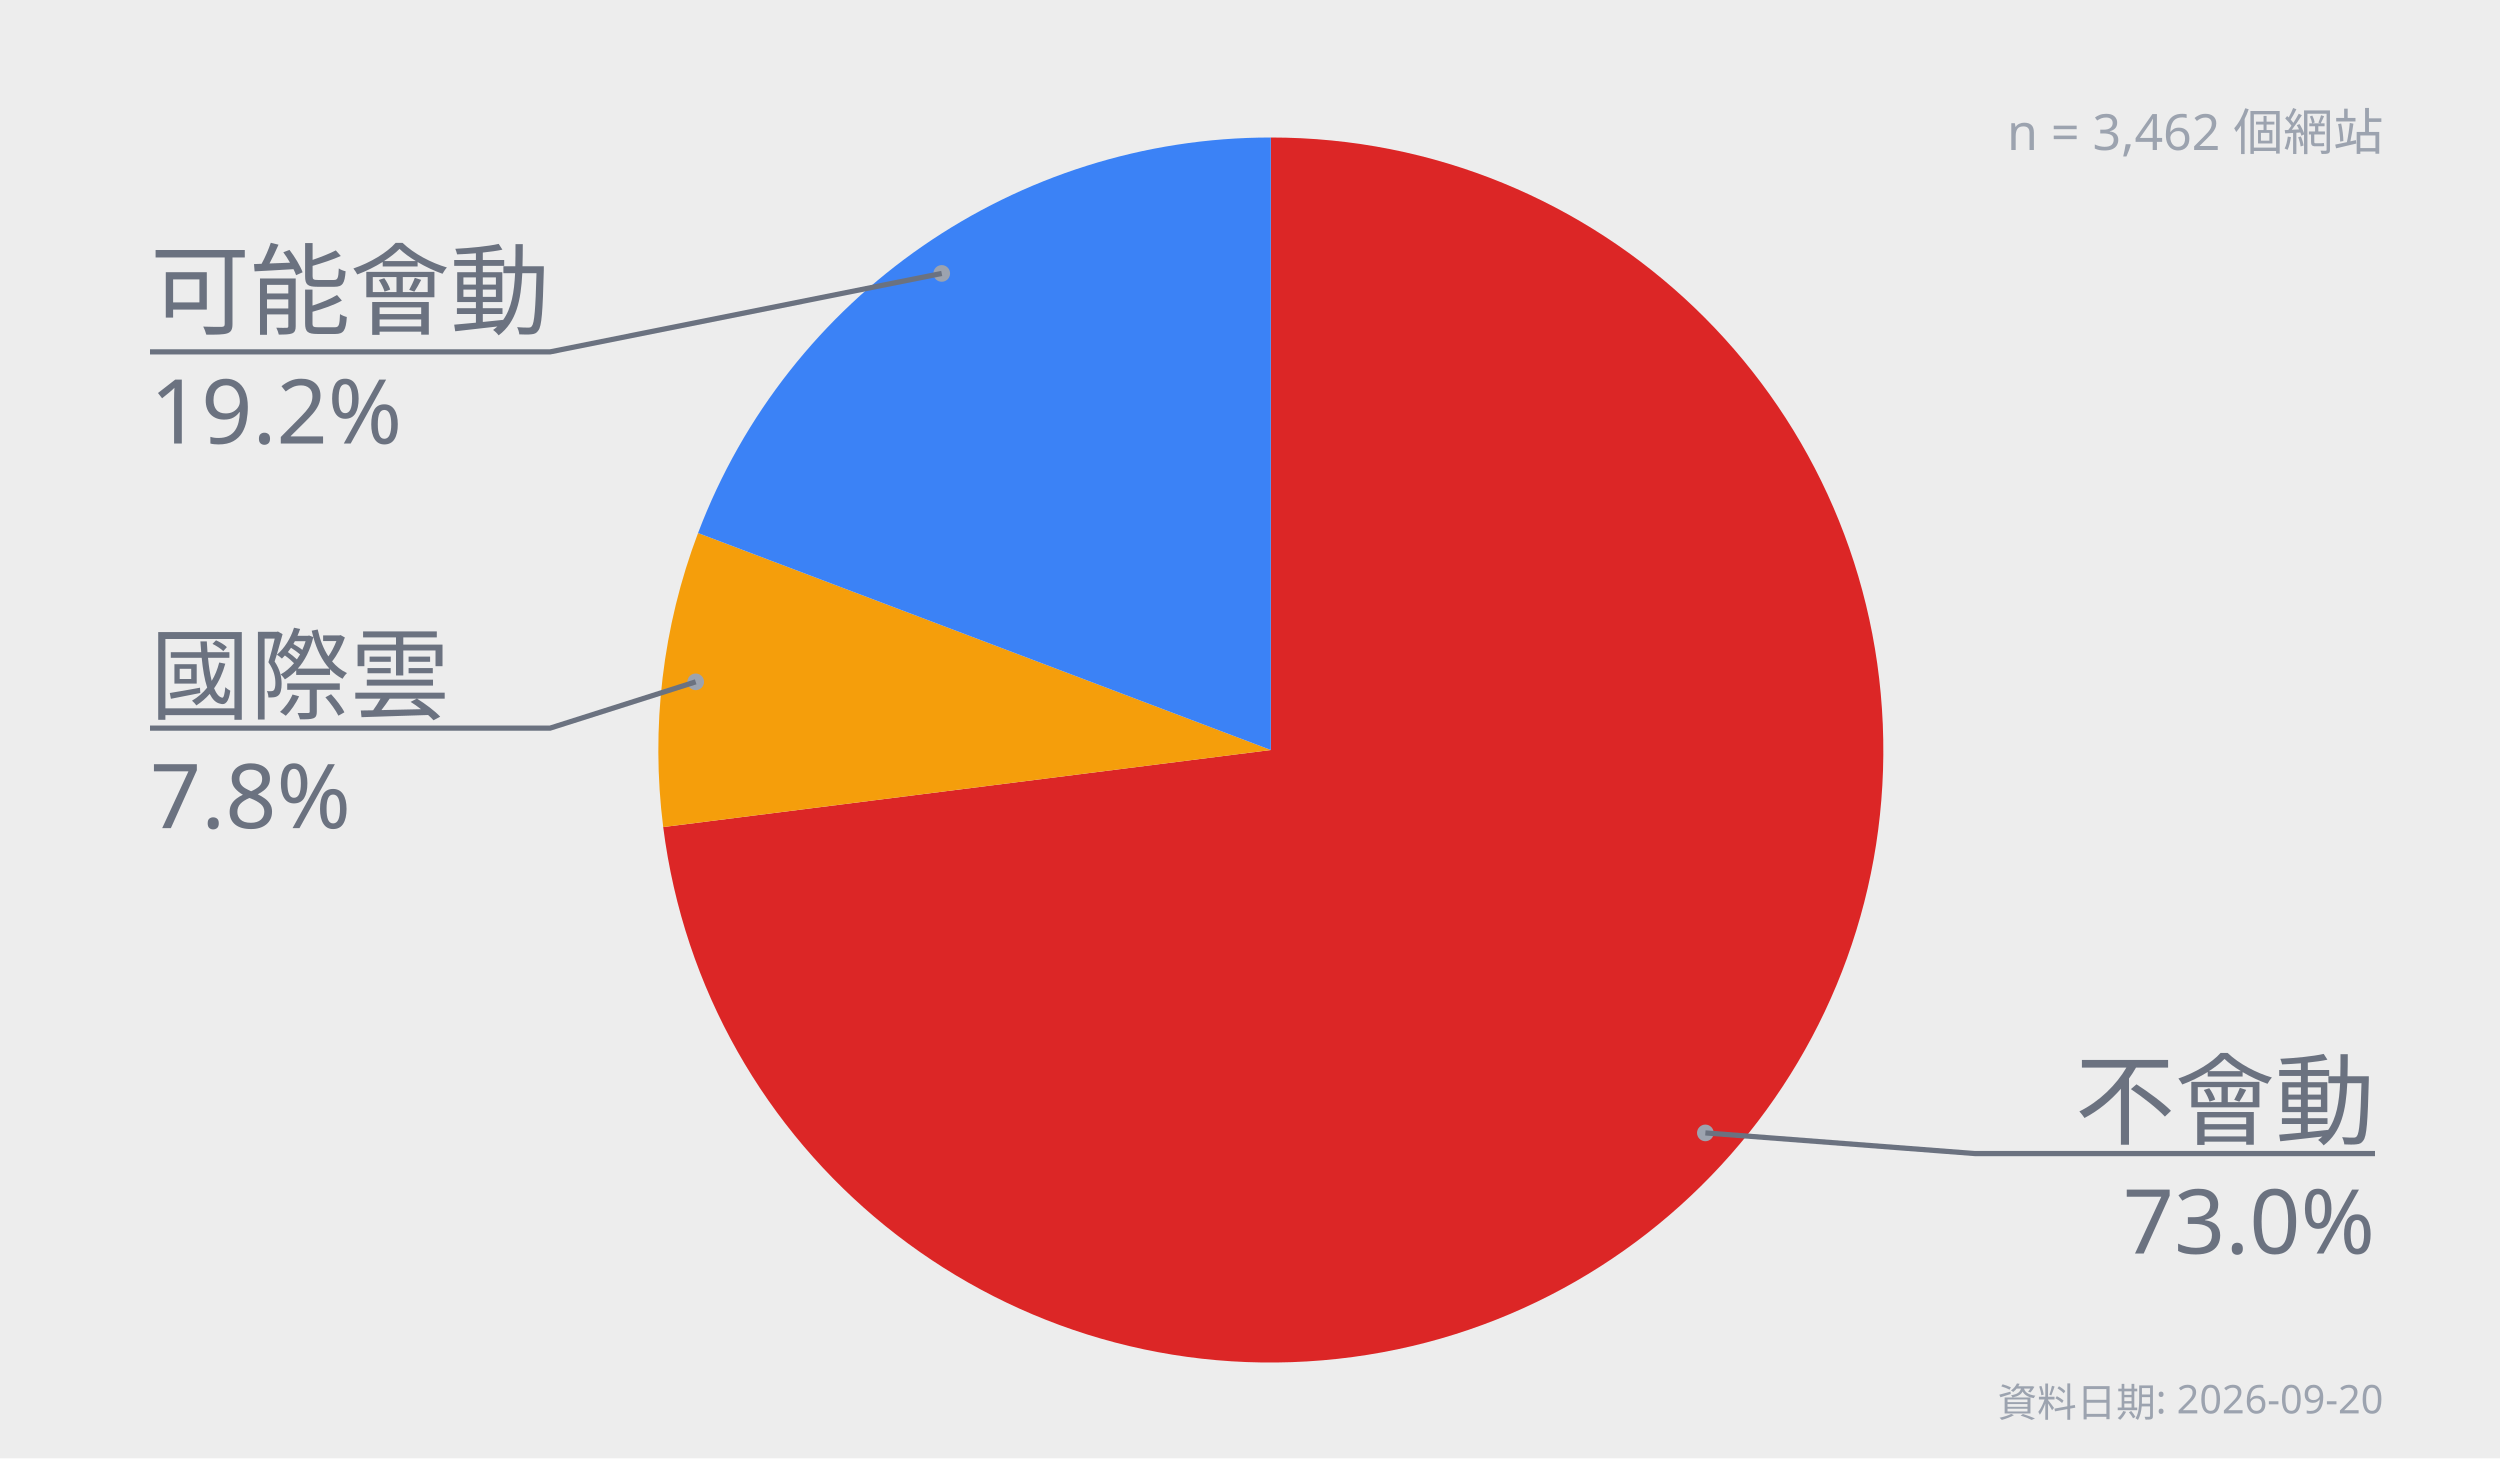
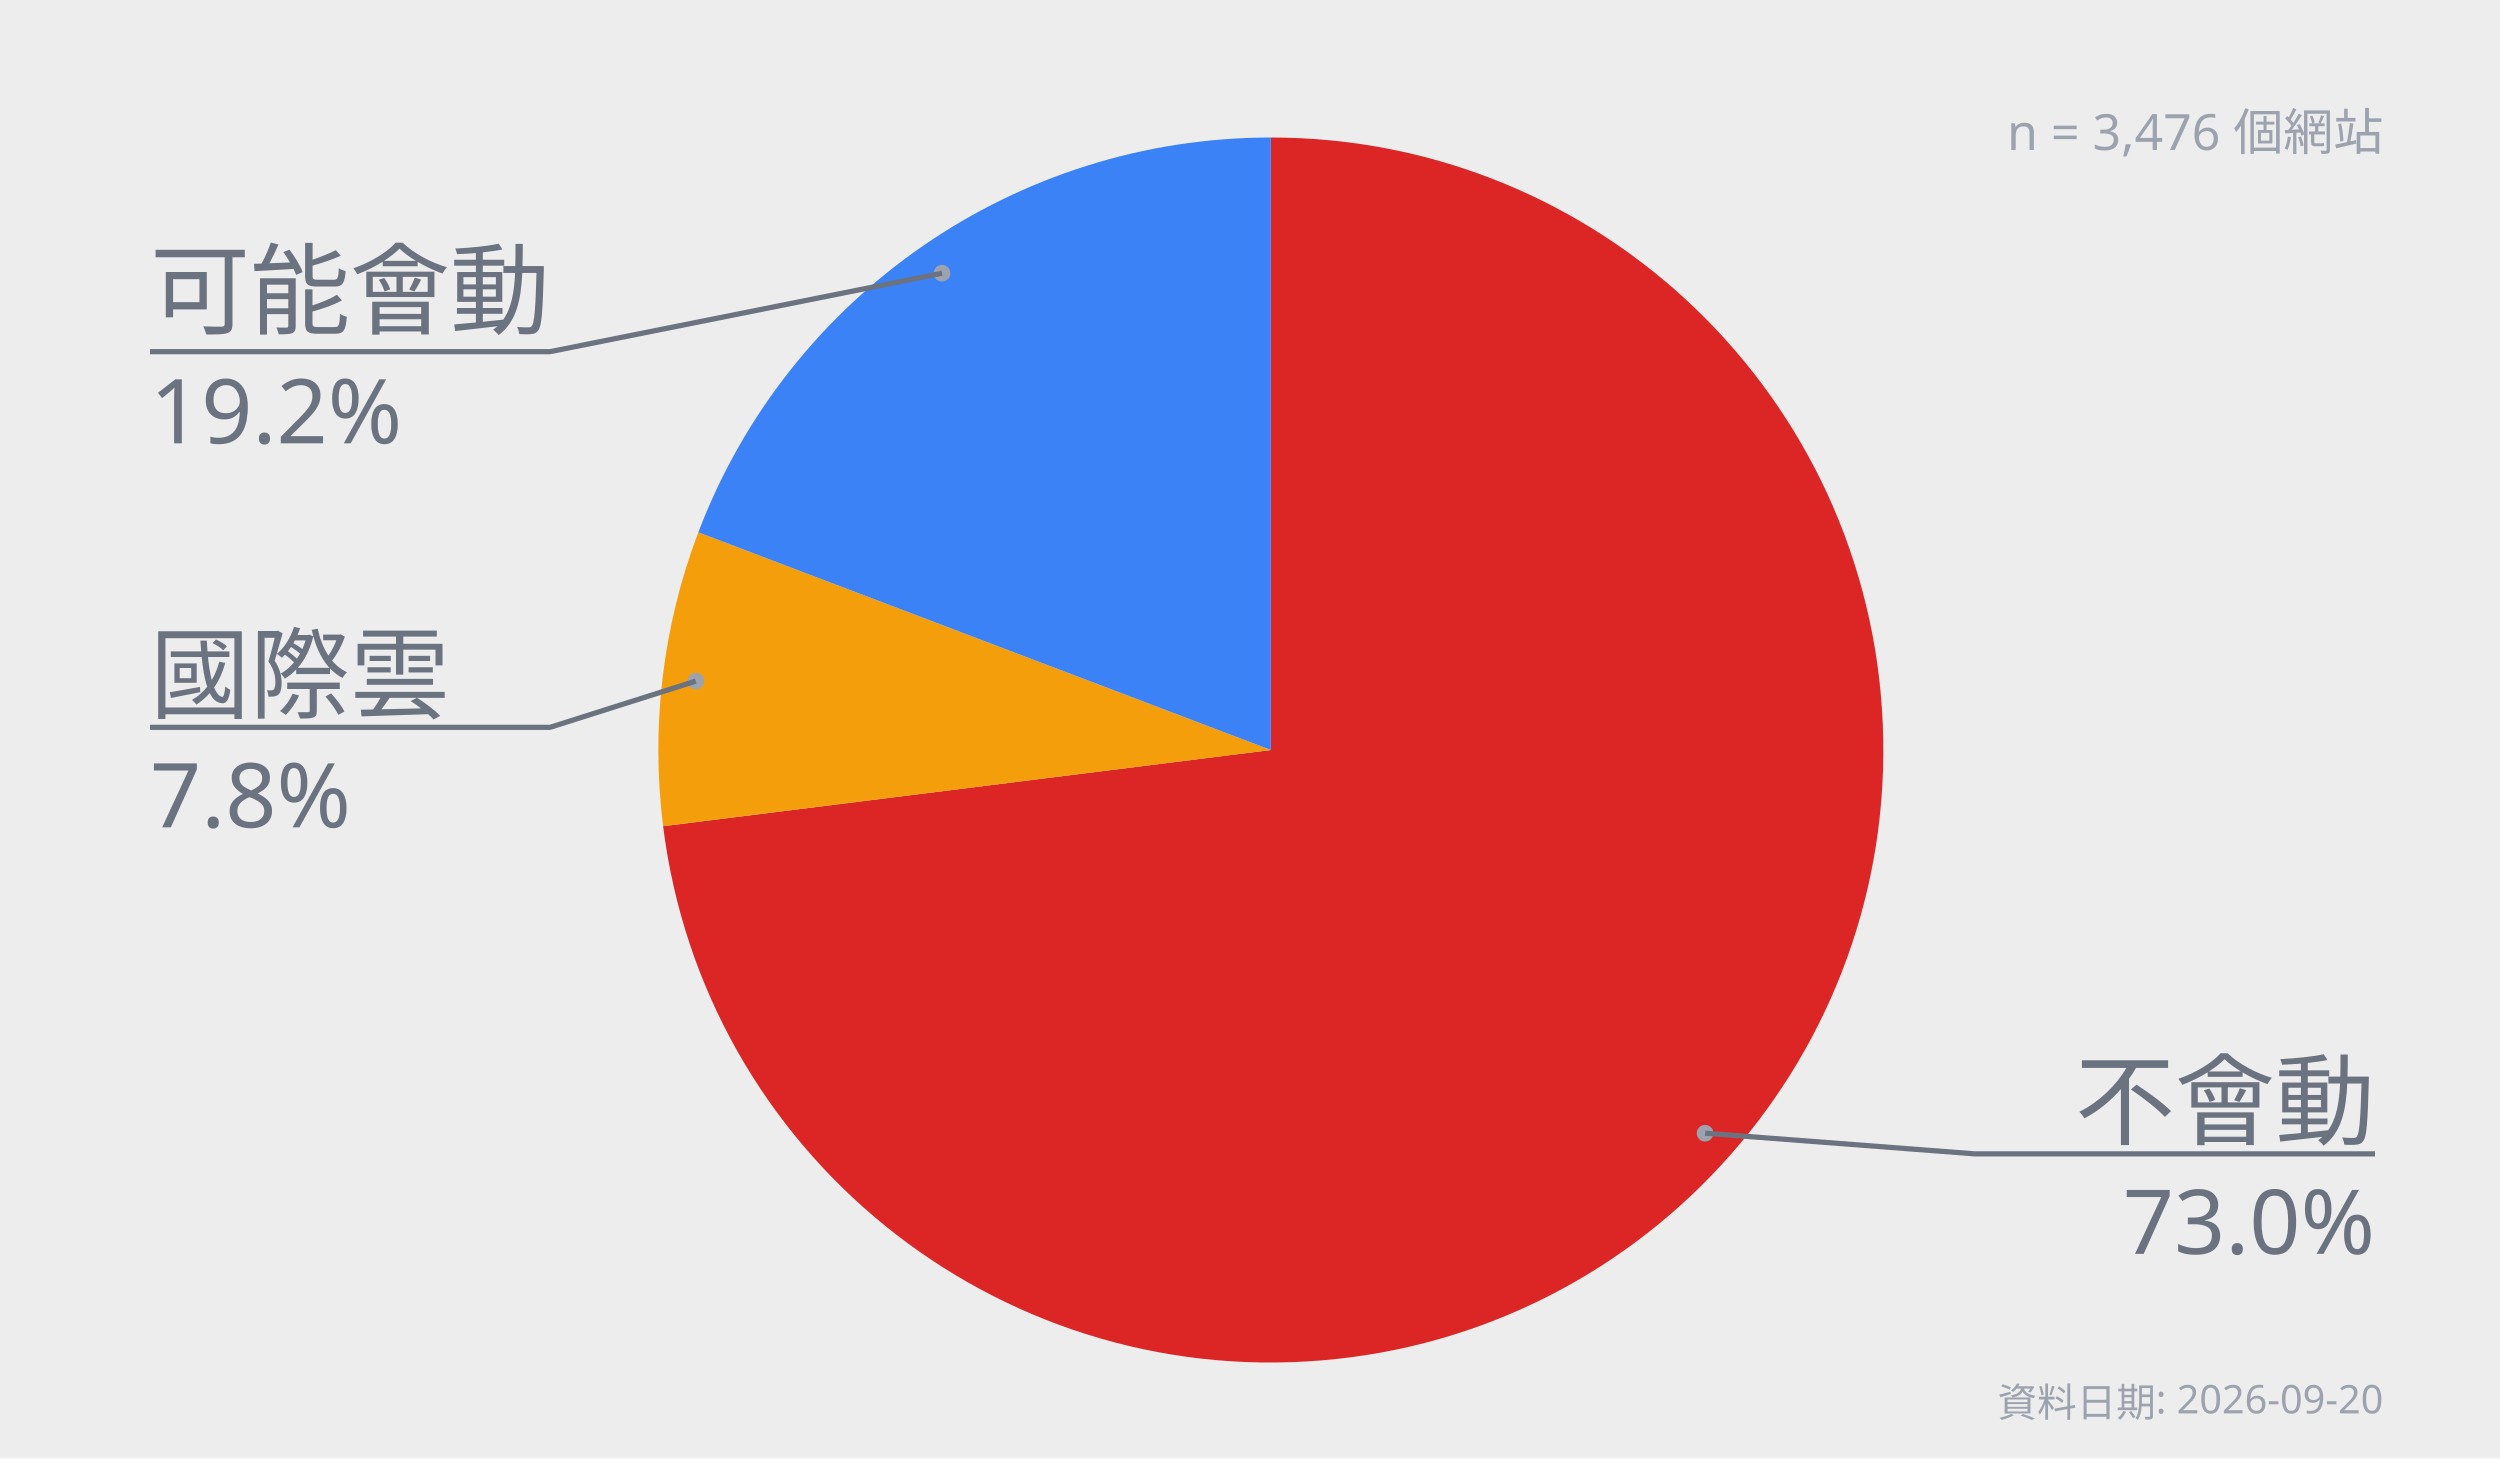
<svg xmlns="http://www.w3.org/2000/svg" width="1200" height="700" viewBox="0 0 1200 700">
  <rect width="100%" height="100%" fill="#EDEDED" />
-   <text x="1144" y="72" text-anchor="end" font-family="'Noto Sans TC','PingFang TC','Microsoft JhengHei',sans-serif" font-size="24" font-weight="400" fill="#9CA3AF">n = 3,462 個網站</text>
-   <path d="M 610 360 L 610 66 A 294 294 0 1 1 318.336 396.986 Z" fill="#DC2626" />
-   <path d="M 610 360 L 318.336 396.986 A 294 294 0 0 1 335.062 255.861 Z" fill="#F59E0B" />
-   <path d="M 610 360 L 335.062 255.861 A 294 294 0 0 1 610 66 Z" fill="#3B82F6" />
-   <circle cx="818.574" cy="543.795" r="4" fill="#9CA3AF" />
-   <polyline points="818.574,543.795 948,553.713 1140,553.713" fill="none" stroke="#6B7280" stroke-width="2.5" />
-   <text x="1140" y="545.713" text-anchor="end" font-family="'Noto Sans TC','PingFang TC','Microsoft JhengHei',sans-serif" font-size="48" font-weight="400" fill="#6B7280">不會動</text>
-   <text x="1140" y="601.713" text-anchor="end" font-family="'Noto Sans TC','PingFang TC','Microsoft JhengHei',sans-serif" font-size="43" font-weight="400" fill="#6B7280">73.0%</text>
-   <circle cx="333.932" cy="327.281" r="4" fill="#9CA3AF" />
-   <polyline points="333.932,327.281 264,349.515 72,349.515" fill="none" stroke="#6B7280" stroke-width="2.5" />
-   <text x="72" y="341.515" text-anchor="start" font-family="'Noto Sans TC','PingFang TC','Microsoft JhengHei',sans-serif" font-size="48" font-weight="400" fill="#6B7280">國際雲</text>
-   <text x="72" y="397.515" text-anchor="start" font-family="'Noto Sans TC','PingFang TC','Microsoft JhengHei',sans-serif" font-size="43" font-weight="400" fill="#6B7280">7.8%</text>
-   <circle cx="452.03" cy="131.244" r="4" fill="#9CA3AF" />
-   <polyline points="452.03,131.244 264,168.901 72,168.901" fill="none" stroke="#6B7280" stroke-width="2.5" />
-   <text x="72" y="156.901" text-anchor="start" font-family="'Noto Sans TC','PingFang TC','Microsoft JhengHei',sans-serif" font-size="48" font-weight="400" fill="#6B7280">可能會動</text>
-   <text x="72" y="212.901" text-anchor="start" font-family="'Noto Sans TC','PingFang TC','Microsoft JhengHei',sans-serif" font-size="43" font-weight="400" fill="#6B7280">19.2%</text>
+   <text x="1144" y="72" text-anchor="end" font-family="'Noto Sans TC','PingFang TC','Microsoft JhengHei',sans-serif" font-size="24" font-weight="400" fill="#9CA3AF">n = 3,476 個網站</text>
+   <path d="M 610 360 L 610 66 A 294 294 0 1 1 318.284 396.574 Z" fill="#DC2626" />
+   <path d="M 610 360 L 318.284 396.574 A 294 294 0 0 1 335.192 255.517 Z" fill="#F59E0B" />
+   <path d="M 610 360 L 335.192 255.517 A 294 294 0 0 1 610 66 Z" fill="#3B82F6" />
+   <circle cx="818.444" cy="543.943" r="4" fill="#9CA3AF" />
+   <polyline points="818.444,543.943 948,553.868 1140,553.868" fill="none" stroke="#6B7280" stroke-width="2.5" />
+   <text x="1140" y="545.868" text-anchor="end" font-family="'Noto Sans TC','PingFang TC','Microsoft JhengHei',sans-serif" font-size="48" font-weight="400" fill="#6B7280">不會動</text>
+   <text x="1140" y="601.868" text-anchor="end" font-family="'Noto Sans TC','PingFang TC','Microsoft JhengHei',sans-serif" font-size="43" font-weight="400" fill="#6B7280">73.0%</text>
+   <circle cx="333.976" cy="326.913" r="4" fill="#9CA3AF" />
+   <polyline points="333.976,326.913 264,349.128 72,349.128" fill="none" stroke="#6B7280" stroke-width="2.5" />
+   <text x="72" y="341.128" text-anchor="start" font-family="'Noto Sans TC','PingFang TC','Microsoft JhengHei',sans-serif" font-size="48" font-weight="400" fill="#6B7280">國際雲</text>
+   <text x="72" y="397.128" text-anchor="start" font-family="'Noto Sans TC','PingFang TC','Microsoft JhengHei',sans-serif" font-size="43" font-weight="400" fill="#6B7280">7.8%</text>
+   <circle cx="452.173" cy="131.145" r="4" fill="#9CA3AF" />
+   <polyline points="452.173,131.145 264,168.796 72,168.796" fill="none" stroke="#6B7280" stroke-width="2.5" />
+   <text x="72" y="156.796" text-anchor="start" font-family="'Noto Sans TC','PingFang TC','Microsoft JhengHei',sans-serif" font-size="48" font-weight="400" fill="#6B7280">可能會動</text>
+   <text x="72" y="212.796" text-anchor="start" font-family="'Noto Sans TC','PingFang TC','Microsoft JhengHei',sans-serif" font-size="43" font-weight="400" fill="#6B7280">19.2%</text>
  <text x="1144" y="680" text-anchor="end" font-family="'Noto Sans TC','PingFang TC','Microsoft JhengHei',sans-serif" font-size="19" font-weight="400" fill="#9CA3AF">資料日期: 2026-09-20</text>
</svg>
